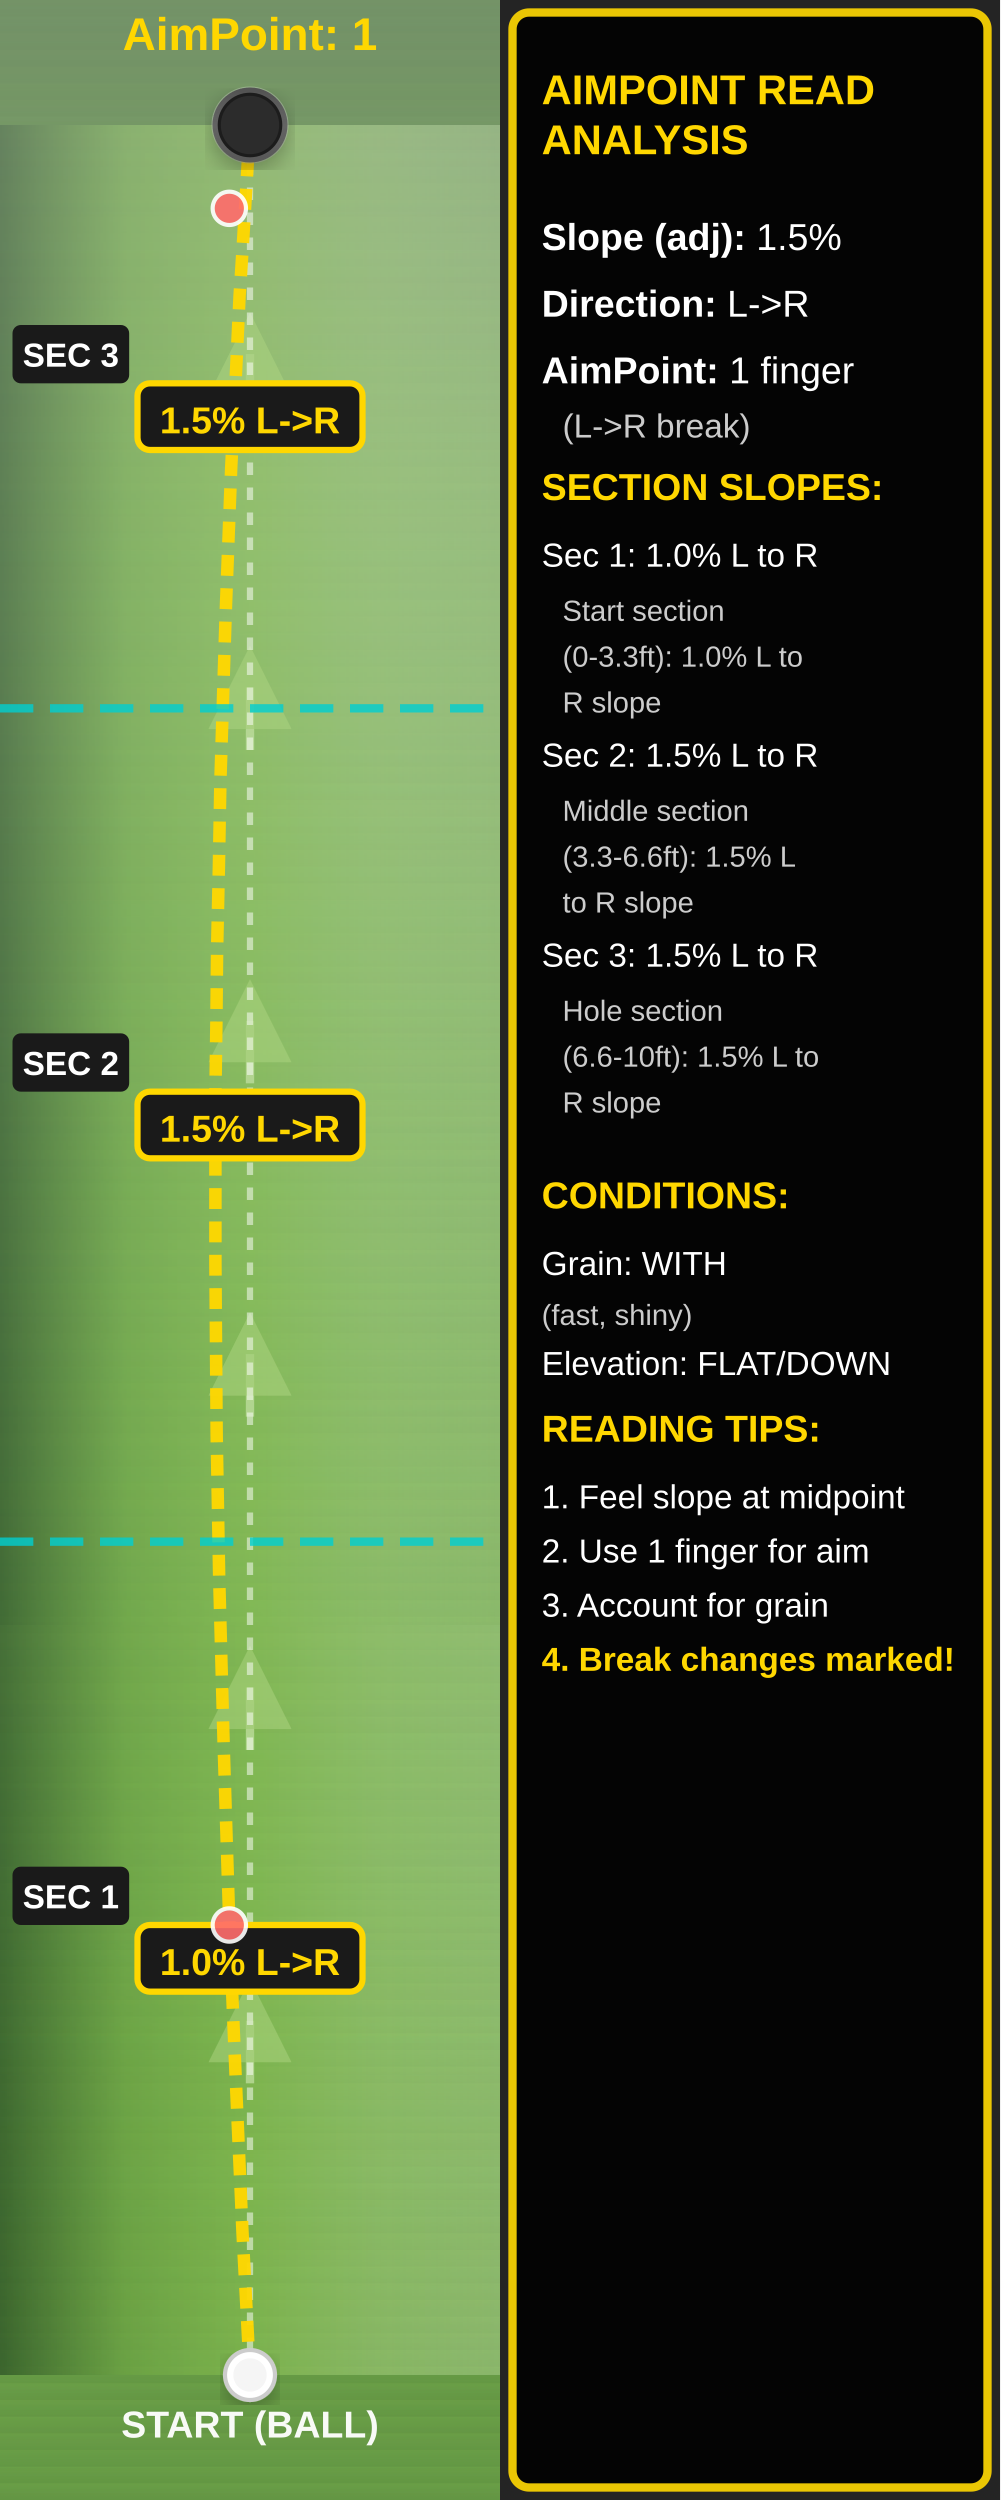
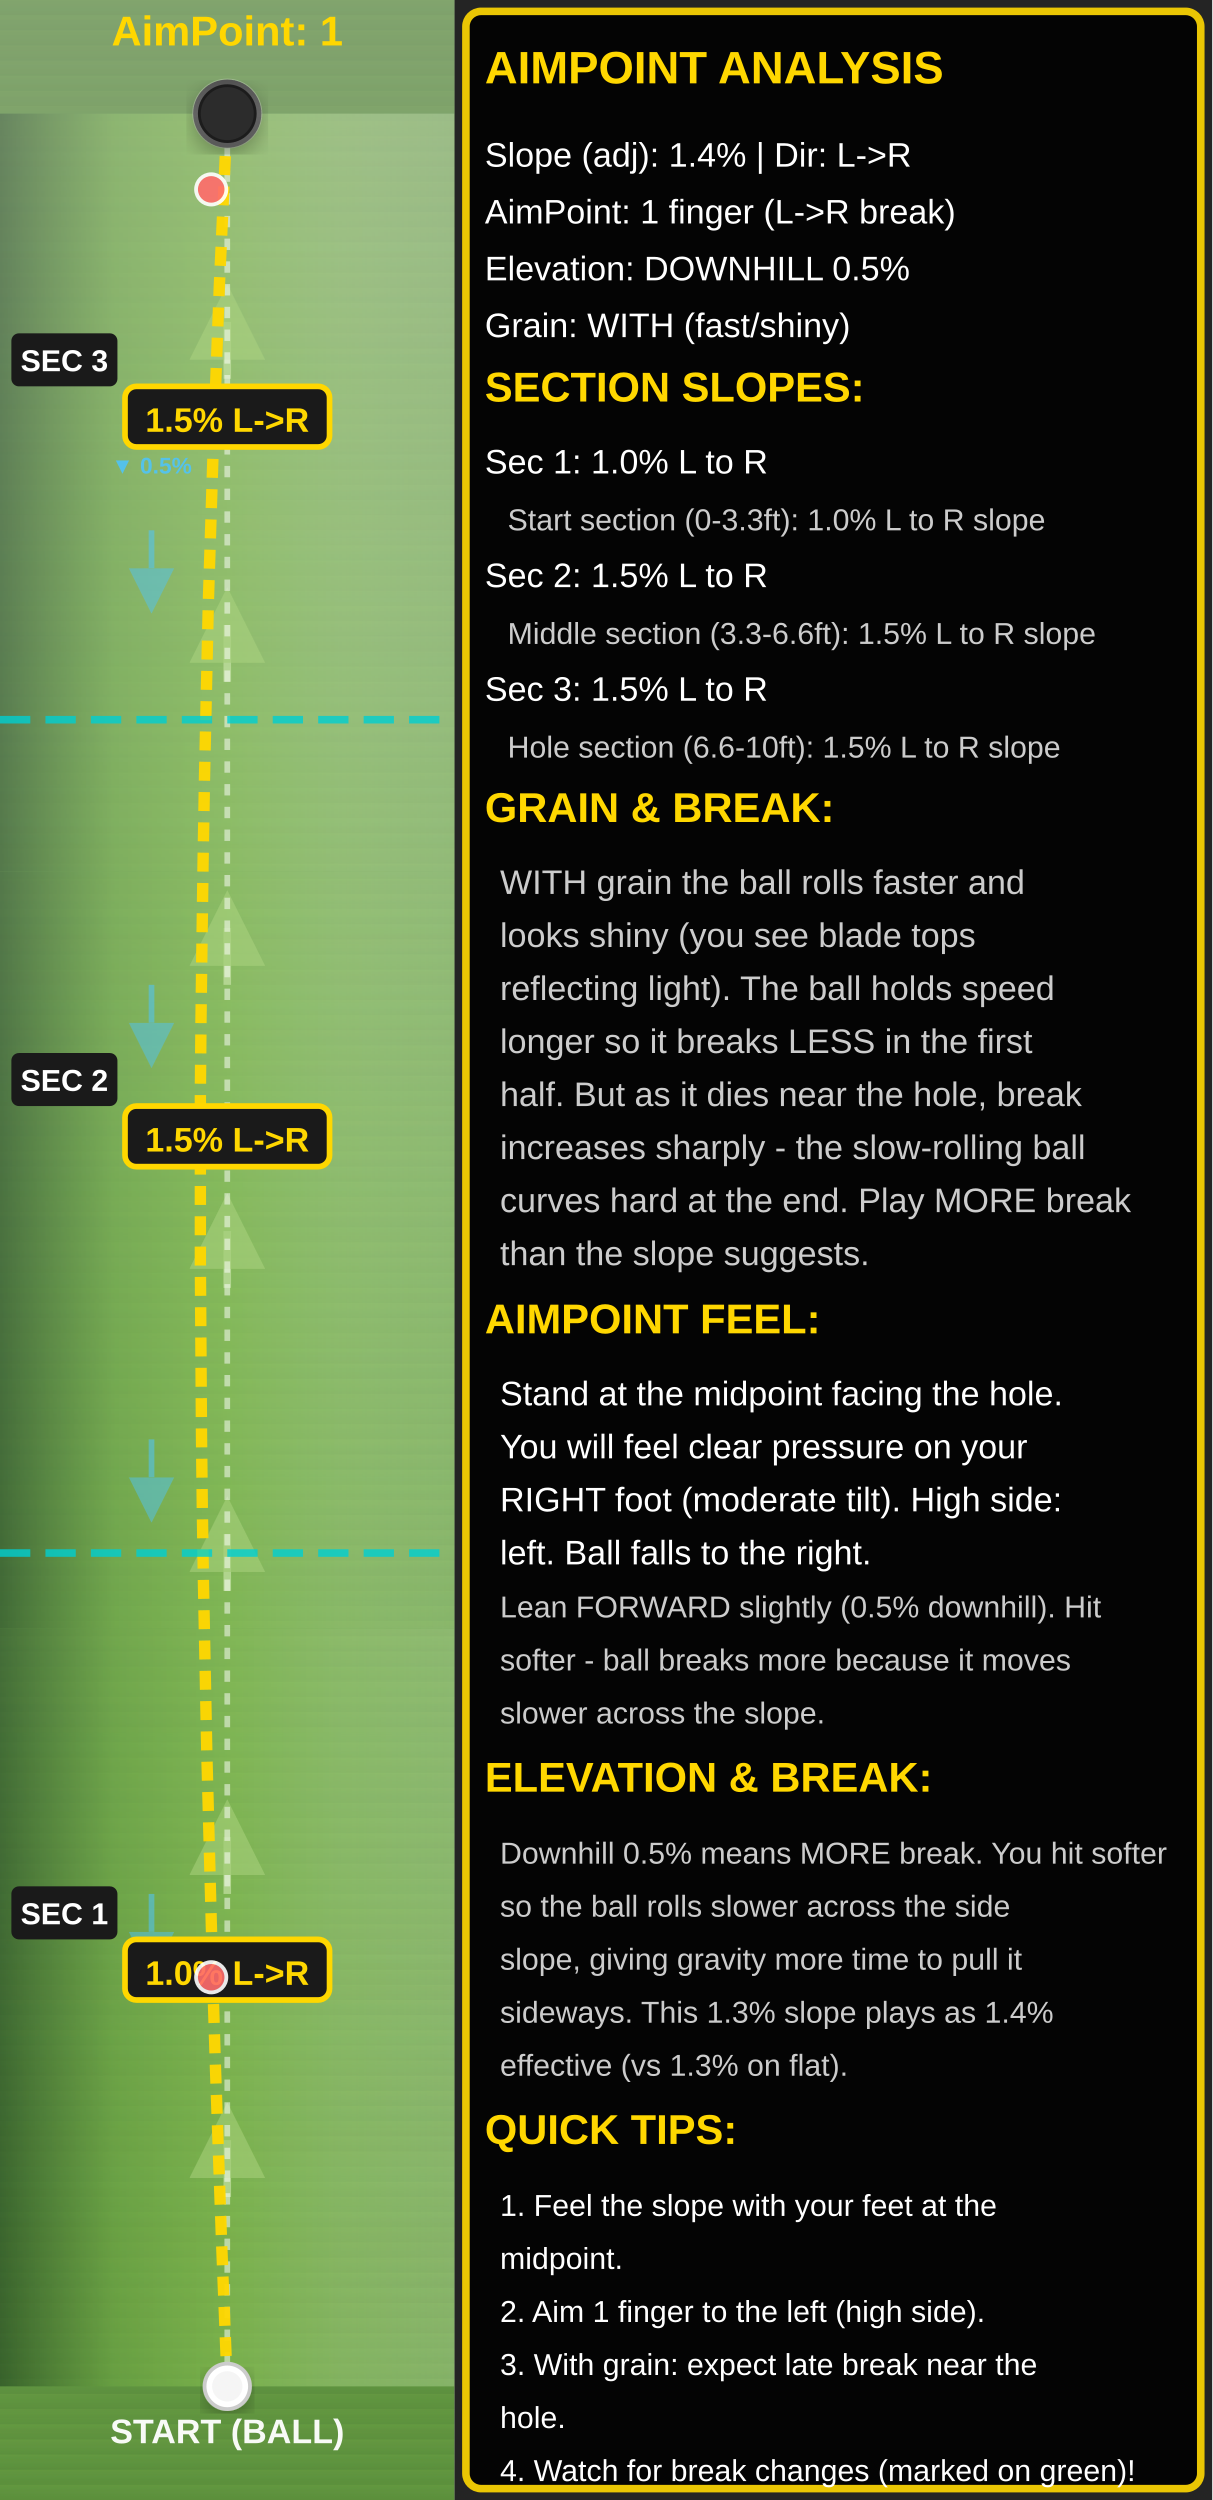
- <svg xmlns="http://www.w3.org/2000/svg" width="240" height="600">
+ <svg xmlns="http://www.w3.org/2000/svg" width="320" height="660">
  <defs>
    <linearGradient id="baseGreen" x1="0%" y1="0%" x2="0%" y2="100%">
      <stop offset="0%" style="stop-color:#689F38;stop-opacity:1" />
      <stop offset="50%" style="stop-color:#558B2F;stop-opacity:1" />
      <stop offset="100%" style="stop-color:#4A7C27;stop-opacity:1" />
    </linearGradient>
    <linearGradient id="grainGradient" x1="0%" y1="0%" x2="0%" y2="100%">
      <stop offset="0%" style="stop-color:#E8F5E9;stop-opacity:0.6" />
      <stop offset="30%" style="stop-color:#C8E6C9;stop-opacity:0.5" />
      <stop offset="60%" style="stop-color:#A5D6A7;stop-opacity:0.35" />
      <stop offset="100%" style="stop-color:#81C784;stop-opacity:0.2" />
    </linearGradient>
    <linearGradient id="elevationGradient" x1="0%" y1="0%" x2="0%" y2="100%">
-       <stop offset="0%" style="stop-color:#1B3D14;stop-opacity:1.0" />
-       <stop offset="20%" style="stop-color:#4A7C27;stop-opacity:0.85" />
-       <stop offset="50%" style="stop-color:#689F38;stop-opacity:0.6" />
-       <stop offset="80%" style="stop-color:#8BC34A;stop-opacity:0.4" />
-       <stop offset="100%" style="stop-color:#AED581;stop-opacity:0.3" />
+       <stop offset="0%" style="stop-color:#1B3D14;stop-opacity:0.58" />
+       <stop offset="50%" style="stop-color:#689F38;stop-opacity:0.38" />
+       <stop offset="100%" style="stop-color:#AED581;stop-opacity:0.17" />
    </linearGradient>
    <linearGradient id="breakGradientSec1" x1="0%" y1="0%" x2="100%" y2="0%">
      <stop offset="0%" style="stop-color:#1B3D14;stop-opacity:0.72" />
      <stop offset="25%" style="stop-color:#689F38;stop-opacity:0.642" />
      <stop offset="50%" style="stop-color:#8BC34A;stop-opacity:0.565" />
      <stop offset="75%" style="stop-color:#AED581;stop-opacity:0.488" />
      <stop offset="100%" style="stop-color:#C5E1A5;stop-opacity:0.41" />
    </linearGradient>
    <linearGradient id="breakGradientSec2" x1="0%" y1="0%" x2="100%" y2="0%">
      <stop offset="0%" style="stop-color:#1B3D14;stop-opacity:0.79" />
      <stop offset="25%" style="stop-color:#689F38;stop-opacity:0.682" />
      <stop offset="50%" style="stop-color:#8BC34A;stop-opacity:0.574" />
      <stop offset="75%" style="stop-color:#AED581;stop-opacity:0.466" />
      <stop offset="100%" style="stop-color:#C5E1A5;stop-opacity:0.358" />
    </linearGradient>
    <linearGradient id="breakGradientSec3" x1="0%" y1="0%" x2="100%" y2="0%">
      <stop offset="0%" style="stop-color:#1B3D14;stop-opacity:0.79" />
      <stop offset="25%" style="stop-color:#689F38;stop-opacity:0.682" />
      <stop offset="50%" style="stop-color:#8BC34A;stop-opacity:0.574" />
      <stop offset="75%" style="stop-color:#AED581;stop-opacity:0.466" />
      <stop offset="100%" style="stop-color:#C5E1A5;stop-opacity:0.358" />
    </linearGradient>
    <linearGradient id="holeGrainGradient" x1="50%" y1="0%" x2="50%" y2="100%">
      <stop offset="0%" style="stop-color:#FFFFFF;stop-opacity:0.3" />
      <stop offset="50%" style="stop-color:#CCCCCC;stop-opacity:0.5" />
      <stop offset="100%" style="stop-color:#999999;stop-opacity:0.6" />
    </linearGradient>
    <filter id="shadow">
      <feDropShadow dx="0" dy="2" stdDeviation="3" flood-opacity="0.3" />
    </filter>
    <marker id="arrowhead-grain" markerWidth="10" markerHeight="10" refX="5" refY="5" orient="auto">
      <polygon points="0,0 10,5 0,10" fill="#AED581" opacity="0.7" />
    </marker>
+     <marker id="arrowhead-elev-up" markerWidth="8" markerHeight="8" refX="4" refY="8" orient="0">
+       <polygon points="4,0 8,8 0,8" fill="#FFA726" opacity="0.85" />
+     </marker>
+     <marker id="arrowhead-elev-down" markerWidth="8" markerHeight="8" refX="4" refY="0" orient="0">
+       <polygon points="0,0 8,0 4,8" fill="#4FC3F7" opacity="0.85" />
+     </marker>
    <pattern id="grassTexture" x="0" y="0" width="4" height="4" patternUnits="userSpaceOnUse">
      <rect width="4" height="4" fill="url(#baseGreen)" opacity="0.95" />
      <line x1="0" y1="2" x2="4" y2="2" stroke="#5A9B3F" stroke-width="0.5" opacity="0.3" />
    </pattern>
  </defs>
-   <rect width="120" height="600" fill="url(#baseGreen)" />
-   <rect width="120" height="600" fill="url(#grassTexture)" opacity="0.3" />
-   <rect width="120" height="600" fill="url(#elevationGradient)" opacity="0.7" />
-   <rect x="0" y="390.0" width="120" height="180.0" fill="url(#breakGradientSec1)" opacity="1.0" />
-   <rect x="0" y="210.0" width="120" height="180.0" fill="url(#breakGradientSec2)" opacity="1.0" />
-   <rect x="0" y="30" width="120" height="180.0" fill="url(#breakGradientSec3)" opacity="1.0" />
-   <rect width="120" height="600" fill="url(#grainGradient)" opacity="0.6" />
+   <rect width="120" height="660" fill="url(#baseGreen)" />
+   <rect width="120" height="660" fill="url(#grassTexture)" opacity="0.3" />
+   <rect width="120" height="660" fill="url(#elevationGradient)" opacity="0.7" />
+   <rect x="0" y="430.0" width="120" height="200.0" fill="url(#breakGradientSec1)" opacity="1.0" />
+   <rect x="0" y="230.0" width="120" height="200.0" fill="url(#breakGradientSec2)" opacity="1.0" />
+   <rect x="0" y="30" width="120" height="200.0" fill="url(#breakGradientSec3)" opacity="1.0" />
+   <rect width="120" height="660" fill="url(#grainGradient)" opacity="0.6" />
  <line x1="60.0" y1="100" x2="60.0" y2="85" stroke="#C5E1A5" stroke-width="2" opacity="0.7" marker-end="url(#arrowhead-grain)" />
  <line x1="60.0" y1="180" x2="60.0" y2="165" stroke="#C5E1A5" stroke-width="2" opacity="0.7" marker-end="url(#arrowhead-grain)" />
  <line x1="60.0" y1="260" x2="60.0" y2="245" stroke="#C5E1A5" stroke-width="2" opacity="0.7" marker-end="url(#arrowhead-grain)" />
  <line x1="60.0" y1="340" x2="60.0" y2="325" stroke="#C5E1A5" stroke-width="2" opacity="0.7" marker-end="url(#arrowhead-grain)" />
  <line x1="60.0" y1="420" x2="60.0" y2="405" stroke="#C5E1A5" stroke-width="2" opacity="0.7" marker-end="url(#arrowhead-grain)" />
  <line x1="60.0" y1="500" x2="60.0" y2="485" stroke="#C5E1A5" stroke-width="2" opacity="0.7" marker-end="url(#arrowhead-grain)" />
-   <line x1="60.0" y1="570" x2="60.0" y2="30.0" stroke="#FFFFFF" stroke-width="1.5" stroke-dasharray="3,3" opacity="0.5" />
-   <path d="M 60.0 570.0 C 59.4 558.7, 58.8 547.1, 58.2 535.8 C 57.6 522.3, 57.0 508.3, 56.4 494.8 C 55.9 483.5, 55.5 471.9, 55.0 460.6 C 54.6 447.1, 54.1 433.2, 53.7 419.6 C 53.3 406.1, 53.0 392.1, 52.6 378.6 C 52.4 367.3, 52.2 355.7, 52.0 344.4 C 51.9 330.9, 51.8 317.0, 51.7 303.4 C 51.7 289.9, 51.7 275.9, 51.7 262.4 C 51.9 251.1, 52.0 239.5, 52.1 228.2 C 52.4 214.7, 52.7 200.7, 52.9 187.2 C 53.3 173.7, 53.8 159.7, 54.2 146.2 C 54.6 134.9, 55.1 123.3, 55.5 112.0 C 56.2 98.5, 56.9 84.5, 57.5 71.0 C 58.4 57.5, 59.2 43.5, 60.0 30.0" stroke="#FFD700" stroke-width="3" fill="none" stroke-dasharray="5,3" opacity="0.95" />
-   <line x1="0" y1="370.0" x2="120" y2="370.0" stroke="#00CED1" stroke-width="2" opacity="0.8" stroke-dasharray="8,4" />
-   <line x1="0" y1="170.0" x2="120" y2="170.0" stroke="#00CED1" stroke-width="2" opacity="0.8" stroke-dasharray="8,4" />
-   <rect x="3" y="448.0" width="28" height="14" fill="#1A1A1A" rx="2" />
-   <text x="17" y="458.0" font-family="Arial, sans-serif" font-size="8" fill="#FFFFFF" text-anchor="middle" font-weight="bold">SEC 1</text>
-   <rect x="33.0" y="462.0" width="54" height="16" fill="#1A1A1A" rx="3" stroke="#FFD700" stroke-width="1.5" />
-   <text x="60.0" y="474.0" font-family="Arial, sans-serif" font-size="9" fill="#FFD700" text-anchor="middle" font-weight="bold">1.0% L-&gt;R</text>
-   <rect x="3" y="248.0" width="28" height="14" fill="#1A1A1A" rx="2" />
-   <text x="17" y="258.0" font-family="Arial, sans-serif" font-size="8" fill="#FFFFFF" text-anchor="middle" font-weight="bold">SEC 2</text>
-   <rect x="33.0" y="262.0" width="54" height="16" fill="#1A1A1A" rx="3" stroke="#FFD700" stroke-width="1.5" />
-   <text x="60.0" y="274.0" font-family="Arial, sans-serif" font-size="9" fill="#FFD700" text-anchor="middle" font-weight="bold">1.5% L-&gt;R</text>
-   <rect x="3" y="78.0" width="28" height="14" fill="#1A1A1A" rx="2" />
-   <text x="17" y="88.0" font-family="Arial, sans-serif" font-size="8" fill="#FFFFFF" text-anchor="middle" font-weight="bold">SEC 3</text>
-   <rect x="33.0" y="92.0" width="54" height="16" fill="#1A1A1A" rx="3" stroke="#FFD700" stroke-width="1.5" />
-   <text x="60.0" y="104.0" font-family="Arial, sans-serif" font-size="9" fill="#FFD700" text-anchor="middle" font-weight="bold">1.5% L-&gt;R</text>
-   <circle cx="55.036" cy="462" r="4" fill="#FF6B6B" opacity="0.9" stroke="#FFFFFF" stroke-width="1" />
-   <circle cx="55.036" cy="50" r="4" fill="#FF6B6B" opacity="0.9" stroke="#FFFFFF" stroke-width="1" />
+   <line x1="60.0" y1="580" x2="60.0" y2="565" stroke="#C5E1A5" stroke-width="2" opacity="0.7" marker-end="url(#arrowhead-grain)" />
+   <line x1="40.0" y1="140" x2="40.0" y2="150" stroke="#4FC3F7" stroke-width="1.5" opacity="0.57" marker-end="url(#arrowhead-elev-down)" />
+   <line x1="40.0" y1="260" x2="40.0" y2="270" stroke="#4FC3F7" stroke-width="1.5" opacity="0.57" marker-end="url(#arrowhead-elev-down)" />
+   <line x1="40.0" y1="380" x2="40.0" y2="390" stroke="#4FC3F7" stroke-width="1.5" opacity="0.57" marker-end="url(#arrowhead-elev-down)" />
+   <line x1="40.0" y1="500" x2="40.0" y2="510" stroke="#4FC3F7" stroke-width="1.5" opacity="0.57" marker-end="url(#arrowhead-elev-down)" />
+   <text x="40.0" y="125" font-family="Arial, sans-serif" font-size="6" fill="#4FC3F7" text-anchor="middle" font-weight="bold" opacity="0.9">▼ 0.5%</text>
+   <line x1="60.0" y1="630" x2="60.0" y2="30.0" stroke="#FFFFFF" stroke-width="1.5" stroke-dasharray="3,3" opacity="0.5" />
+   <path d="M 60.0 630.0 C 59.5 617.5, 59.0 604.6, 58.5 592.0 C 58.0 577.0, 57.4 561.5, 56.9 546.5 C 56.5 533.9, 56.1 521.0, 55.8 508.5 C 55.4 493.4, 55.0 477.9, 54.6 462.9 C 54.3 447.9, 54.0 432.4, 53.7 417.3 C 53.5 404.8, 53.3 391.9, 53.2 379.4 C 53.1 364.3, 53.0 348.8, 52.9 333.8 C 52.9 318.8, 52.9 303.3, 52.9 288.2 C 53.0 275.7, 53.1 262.8, 53.3 250.3 C 53.5 235.2, 53.7 219.7, 54.0 204.7 C 54.3 189.6, 54.7 174.2, 55.0 159.1 C 55.4 146.6, 55.8 133.7, 56.2 121.1 C 56.8 106.1, 57.3 90.6, 57.9 75.6 C 58.6 60.5, 59.3 45.0, 60.0 30.0" stroke="#FFD700" stroke-width="3" fill="none" stroke-dasharray="5,3" opacity="0.95" />
+   <line x1="0" y1="410.0" x2="120" y2="410.0" stroke="#00CED1" stroke-width="2" opacity="0.8" stroke-dasharray="8,4" />
+   <line x1="0" y1="190.0" x2="120" y2="190.0" stroke="#00CED1" stroke-width="2" opacity="0.8" stroke-dasharray="8,4" />
+   <rect x="3" y="498.0" width="28" height="14" fill="#1A1A1A" rx="2" />
+   <text x="17" y="508.0" font-family="Arial, sans-serif" font-size="8" fill="#FFFFFF" text-anchor="middle" font-weight="bold">SEC 1</text>
+   <rect x="33.0" y="512.0" width="54" height="16" fill="#1A1A1A" rx="3" stroke="#FFD700" stroke-width="1.5" />
+   <text x="60.0" y="524.0" font-family="Arial, sans-serif" font-size="9" fill="#FFD700" text-anchor="middle" font-weight="bold">1.0% L-&gt;R</text>
+   <rect x="3" y="278.0" width="28" height="14" fill="#1A1A1A" rx="2" />
+   <text x="17" y="288.0" font-family="Arial, sans-serif" font-size="8" fill="#FFFFFF" text-anchor="middle" font-weight="bold">SEC 2</text>
+   <rect x="33.0" y="292.0" width="54" height="16" fill="#1A1A1A" rx="3" stroke="#FFD700" stroke-width="1.5" />
+   <text x="60.0" y="304.0" font-family="Arial, sans-serif" font-size="9" fill="#FFD700" text-anchor="middle" font-weight="bold">1.5% L-&gt;R</text>
+   <rect x="3" y="88.0" width="28" height="14" fill="#1A1A1A" rx="2" />
+   <text x="17" y="98.0" font-family="Arial, sans-serif" font-size="8" fill="#FFFFFF" text-anchor="middle" font-weight="bold">SEC 3</text>
+   <rect x="33.0" y="102.0" width="54" height="16" fill="#1A1A1A" rx="3" stroke="#FFD700" stroke-width="1.5" />
+   <text x="60.0" y="114.0" font-family="Arial, sans-serif" font-size="9" fill="#FFD700" text-anchor="middle" font-weight="bold">1.5% L-&gt;R</text>
+   <circle cx="55.759" cy="522" r="4" fill="#FF6B6B" opacity="0.9" stroke="#FFFFFF" stroke-width="1" />
+   <circle cx="55.759" cy="50" r="4" fill="#FF6B6B" opacity="0.9" stroke="#FFFFFF" stroke-width="1" />
  <text x="60.0" y="12" font-family="Arial, sans-serif" font-size="11" fill="#FFD700" text-anchor="middle" font-weight="bold">AimPoint: 1</text>
  <circle cx="60.0" cy="30.0" r="9" fill="#1A1A1A" filter="url(#shadow)" />
  <circle cx="60.0" cy="30.0" r="7" fill="#2C2C2C" />
  <circle cx="60.0" cy="30.0" r="8.5" fill="none" stroke="url(#holeGrainGradient)" stroke-width="1.5" opacity="0.8" />
-   <circle cx="60.0" cy="570" r="6" fill="#FFFFFF" stroke="#CCCCCC" stroke-width="1" filter="url(#shadow)" />
-   <circle cx="60.0" cy="570" r="4" fill="#F5F5F5" />
-   <text x="60.0" y="585" font-family="Arial, sans-serif" font-size="9" fill="#FFFFFF" text-anchor="middle" font-weight="bold" opacity="0.95">START (BALL)</text>
-   <rect x="120" y="0" width="120" height="600" fill="#1A1A1A" opacity="0.95" />
-   <rect x="123" y="3" width="114" height="594" fill="#000000" opacity="0.9" rx="4" stroke="#FFD700" stroke-width="2" />
-   <text x="130" y="25" font-family="Arial, sans-serif" font-size="10" fill="#FFD700" font-weight="bold">AIMPOINT READ</text>
-   <text x="130" y="37" font-family="Arial, sans-serif" font-size="10" fill="#FFD700" font-weight="bold">ANALYSIS</text>
-   <text x="130" y="60" font-family="Arial, sans-serif" font-size="9" fill="#FFFFFF">
-     <tspan font-weight="bold">Slope (adj):</tspan> 1.5%</text>
-   <text x="130" y="76" font-family="Arial, sans-serif" font-size="9" fill="#FFFFFF">
-     <tspan font-weight="bold">Direction:</tspan> L-&gt;R</text>
-   <text x="130" y="92" font-family="Arial, sans-serif" font-size="9" fill="#FFFFFF">
-     <tspan font-weight="bold">AimPoint:</tspan> 1 finger</text>
-   <text x="135" y="105" font-family="Arial, sans-serif" font-size="8" fill="#CCCCCC">(L-&gt;R break)</text>
-   <text x="130" y="120" font-family="Arial, sans-serif" font-size="9" fill="#FFD700" font-weight="bold">SECTION SLOPES:</text>
-   <text x="130" y="136" font-family="Arial, sans-serif" font-size="8" fill="#FFFFFF">Sec 1: 1.0% L to R</text>
-   <text x="135" y="149" font-family="Arial, sans-serif" font-size="7" fill="#CCCCCC">Start section</text>
-   <text x="135" y="160" font-family="Arial, sans-serif" font-size="7" fill="#CCCCCC">(0-3.3ft): 1.0% L to</text>
-   <text x="135" y="171" font-family="Arial, sans-serif" font-size="7" fill="#CCCCCC">R slope</text>
-   <text x="130" y="184" font-family="Arial, sans-serif" font-size="8" fill="#FFFFFF">Sec 2: 1.5% L to R</text>
-   <text x="135" y="197" font-family="Arial, sans-serif" font-size="7" fill="#CCCCCC">Middle section</text>
-   <text x="135" y="208" font-family="Arial, sans-serif" font-size="7" fill="#CCCCCC">(3.3-6.6ft): 1.5% L</text>
-   <text x="135" y="219" font-family="Arial, sans-serif" font-size="7" fill="#CCCCCC">to R slope</text>
-   <text x="130" y="232" font-family="Arial, sans-serif" font-size="8" fill="#FFFFFF">Sec 3: 1.5% L to R</text>
-   <text x="135" y="245" font-family="Arial, sans-serif" font-size="7" fill="#CCCCCC">Hole section</text>
-   <text x="135" y="256" font-family="Arial, sans-serif" font-size="7" fill="#CCCCCC">(6.6-10ft): 1.5% L to</text>
-   <text x="135" y="267" font-family="Arial, sans-serif" font-size="7" fill="#CCCCCC">R slope</text>
-   <text x="130" y="290" font-family="Arial, sans-serif" font-size="9" fill="#FFD700" font-weight="bold">CONDITIONS:</text>
-   <text x="130" y="306" font-family="Arial, sans-serif" font-size="8" fill="#FFFFFF">Grain: WITH</text>
-   <text x="130" y="318" font-family="Arial, sans-serif" font-size="7" fill="#CCCCCC">(fast, shiny)</text>
-   <text x="130" y="330" font-family="Arial, sans-serif" font-size="8" fill="#FFFFFF">Elevation: FLAT/DOWN</text>
-   <text x="130" y="346" font-family="Arial, sans-serif" font-size="9" fill="#FFD700" font-weight="bold">READING TIPS:</text>
-   <text x="130" y="362" font-family="Arial, sans-serif" font-size="8" fill="#FFFFFF" font-weight="normal">1. Feel slope at midpoint</text>
-   <text x="130" y="375" font-family="Arial, sans-serif" font-size="8" fill="#FFFFFF" font-weight="normal">2. Use 1 finger for aim</text>
-   <text x="130" y="388" font-family="Arial, sans-serif" font-size="8" fill="#FFFFFF" font-weight="normal">3. Account for grain</text>
-   <text x="130" y="401" font-family="Arial, sans-serif" font-size="8" fill="#FFD700" font-weight="bold">4. Break changes marked!</text>
+   <circle cx="60.0" cy="630" r="6" fill="#FFFFFF" stroke="#CCCCCC" stroke-width="1" filter="url(#shadow)" />
+   <circle cx="60.0" cy="630" r="4" fill="#F5F5F5" />
+   <text x="60.0" y="645" font-family="Arial, sans-serif" font-size="9" fill="#FFFFFF" text-anchor="middle" font-weight="bold" opacity="0.95">START (BALL)</text>
+   <rect x="120" y="0" width="200" height="660" fill="#1A1A1A" opacity="0.95" />
+   <rect x="123" y="3" width="194" height="654" fill="#000000" opacity="0.9" rx="4" stroke="#FFD700" stroke-width="2" />
+   <text x="128" y="22" font-family="Arial, sans-serif" font-size="12" fill="#FFD700" font-weight="bold">AIMPOINT ANALYSIS</text>
+   <text x="128" y="44" font-family="Arial, sans-serif" font-size="9" fill="#FFFFFF">Slope (adj): 1.4%  |  Dir: L-&gt;R</text>
+   <text x="128" y="59" font-family="Arial, sans-serif" font-size="9" fill="#FFFFFF">AimPoint: 1 finger (L-&gt;R break)</text>
+   <text x="128" y="74" font-family="Arial, sans-serif" font-size="9" fill="#FFFFFF">Elevation: DOWNHILL 0.5%</text>
+   <text x="128" y="89" font-family="Arial, sans-serif" font-size="9" fill="#FFFFFF">Grain: WITH (fast/shiny)</text>
+   <text x="128" y="106" font-family="Arial, sans-serif" font-size="11" fill="#FFD700" font-weight="bold">SECTION SLOPES:</text>
+   <text x="128" y="125" font-family="Arial, sans-serif" font-size="9" fill="#FFFFFF">Sec 1: 1.0% L to R</text>
+   <text x="134" y="140" font-family="Arial, sans-serif" font-size="8" fill="#CCCCCC">Start section (0-3.3ft): 1.0% L to R slope</text>
+   <text x="128" y="155" font-family="Arial, sans-serif" font-size="9" fill="#FFFFFF">Sec 2: 1.5% L to R</text>
+   <text x="134" y="170" font-family="Arial, sans-serif" font-size="8" fill="#CCCCCC">Middle section (3.3-6.6ft): 1.5% L to R slope</text>
+   <text x="128" y="185" font-family="Arial, sans-serif" font-size="9" fill="#FFFFFF">Sec 3: 1.5% L to R</text>
+   <text x="134" y="200" font-family="Arial, sans-serif" font-size="8" fill="#CCCCCC">Hole section (6.6-10ft): 1.5% L to R slope</text>
+   <text x="128" y="217" font-family="Arial, sans-serif" font-size="11" fill="#FFD700" font-weight="bold">GRAIN &amp; BREAK:</text>
+   <text x="132" y="236" font-family="Arial, sans-serif" font-size="9" fill="#CCCCCC">WITH grain the ball rolls faster and</text>
+   <text x="132" y="250" font-family="Arial, sans-serif" font-size="9" fill="#CCCCCC">looks shiny (you see blade tops</text>
+   <text x="132" y="264" font-family="Arial, sans-serif" font-size="9" fill="#CCCCCC">reflecting light). The ball holds speed</text>
+   <text x="132" y="278" font-family="Arial, sans-serif" font-size="9" fill="#CCCCCC">longer so it breaks LESS in the first</text>
+   <text x="132" y="292" font-family="Arial, sans-serif" font-size="9" fill="#CCCCCC">half. But as it dies near the hole, break</text>
+   <text x="132" y="306" font-family="Arial, sans-serif" font-size="9" fill="#CCCCCC">increases sharply - the slow-rolling ball</text>
+   <text x="132" y="320" font-family="Arial, sans-serif" font-size="9" fill="#CCCCCC">curves hard at the end. Play MORE break</text>
+   <text x="132" y="334" font-family="Arial, sans-serif" font-size="9" fill="#CCCCCC">than the slope suggests.</text>
+   <text x="128" y="352" font-family="Arial, sans-serif" font-size="11" fill="#FFD700" font-weight="bold">AIMPOINT FEEL:</text>
+   <text x="132" y="371" font-family="Arial, sans-serif" font-size="9" fill="#FFFFFF">Stand at the midpoint facing the hole.</text>
+   <text x="132" y="385" font-family="Arial, sans-serif" font-size="9" fill="#FFFFFF">You will feel clear pressure on your</text>
+   <text x="132" y="399" font-family="Arial, sans-serif" font-size="9" fill="#FFFFFF">RIGHT foot (moderate tilt). High side:</text>
+   <text x="132" y="413" font-family="Arial, sans-serif" font-size="9" fill="#FFFFFF">left. Ball falls to the right.</text>
+   <text x="132" y="427" font-family="Arial, sans-serif" font-size="8" fill="#CCCCCC">Lean FORWARD slightly (0.5% downhill). Hit</text>
+   <text x="132" y="441" font-family="Arial, sans-serif" font-size="8" fill="#CCCCCC">softer - ball breaks more because it moves</text>
+   <text x="132" y="455" font-family="Arial, sans-serif" font-size="8" fill="#CCCCCC">slower across the slope.</text>
+   <text x="128" y="473" font-family="Arial, sans-serif" font-size="11" fill="#FFD700" font-weight="bold">ELEVATION &amp; BREAK:</text>
+   <text x="132" y="492" font-family="Arial, sans-serif" font-size="8" fill="#CCCCCC">Downhill 0.5% means MORE break. You hit softer</text>
+   <text x="132" y="506" font-family="Arial, sans-serif" font-size="8" fill="#CCCCCC">so the ball rolls slower across the side</text>
+   <text x="132" y="520" font-family="Arial, sans-serif" font-size="8" fill="#CCCCCC">slope, giving gravity more time to pull it</text>
+   <text x="132" y="534" font-family="Arial, sans-serif" font-size="8" fill="#CCCCCC">sideways. This 1.3% slope plays as 1.4%</text>
+   <text x="132" y="548" font-family="Arial, sans-serif" font-size="8" fill="#CCCCCC">effective (vs 1.3% on flat).</text>
+   <text x="128" y="566" font-family="Arial, sans-serif" font-size="11" fill="#FFD700" font-weight="bold">QUICK TIPS:</text>
+   <text x="132" y="585" font-family="Arial, sans-serif" font-size="8" fill="#FFFFFF">1. Feel the slope with your feet at the</text>
+   <text x="132" y="599" font-family="Arial, sans-serif" font-size="8" fill="#FFFFFF">midpoint.</text>
+   <text x="132" y="613" font-family="Arial, sans-serif" font-size="8" fill="#FFFFFF">2. Aim 1 finger to the left (high side).</text>
+   <text x="132" y="627" font-family="Arial, sans-serif" font-size="8" fill="#FFFFFF">3. With grain: expect late break near the</text>
+   <text x="132" y="641" font-family="Arial, sans-serif" font-size="8" fill="#FFFFFF">hole.</text>
+   <text x="132" y="655" font-family="Arial, sans-serif" font-size="8" fill="#FFFFFF">4. Watch for break changes (marked on green)!</text>
</svg>
